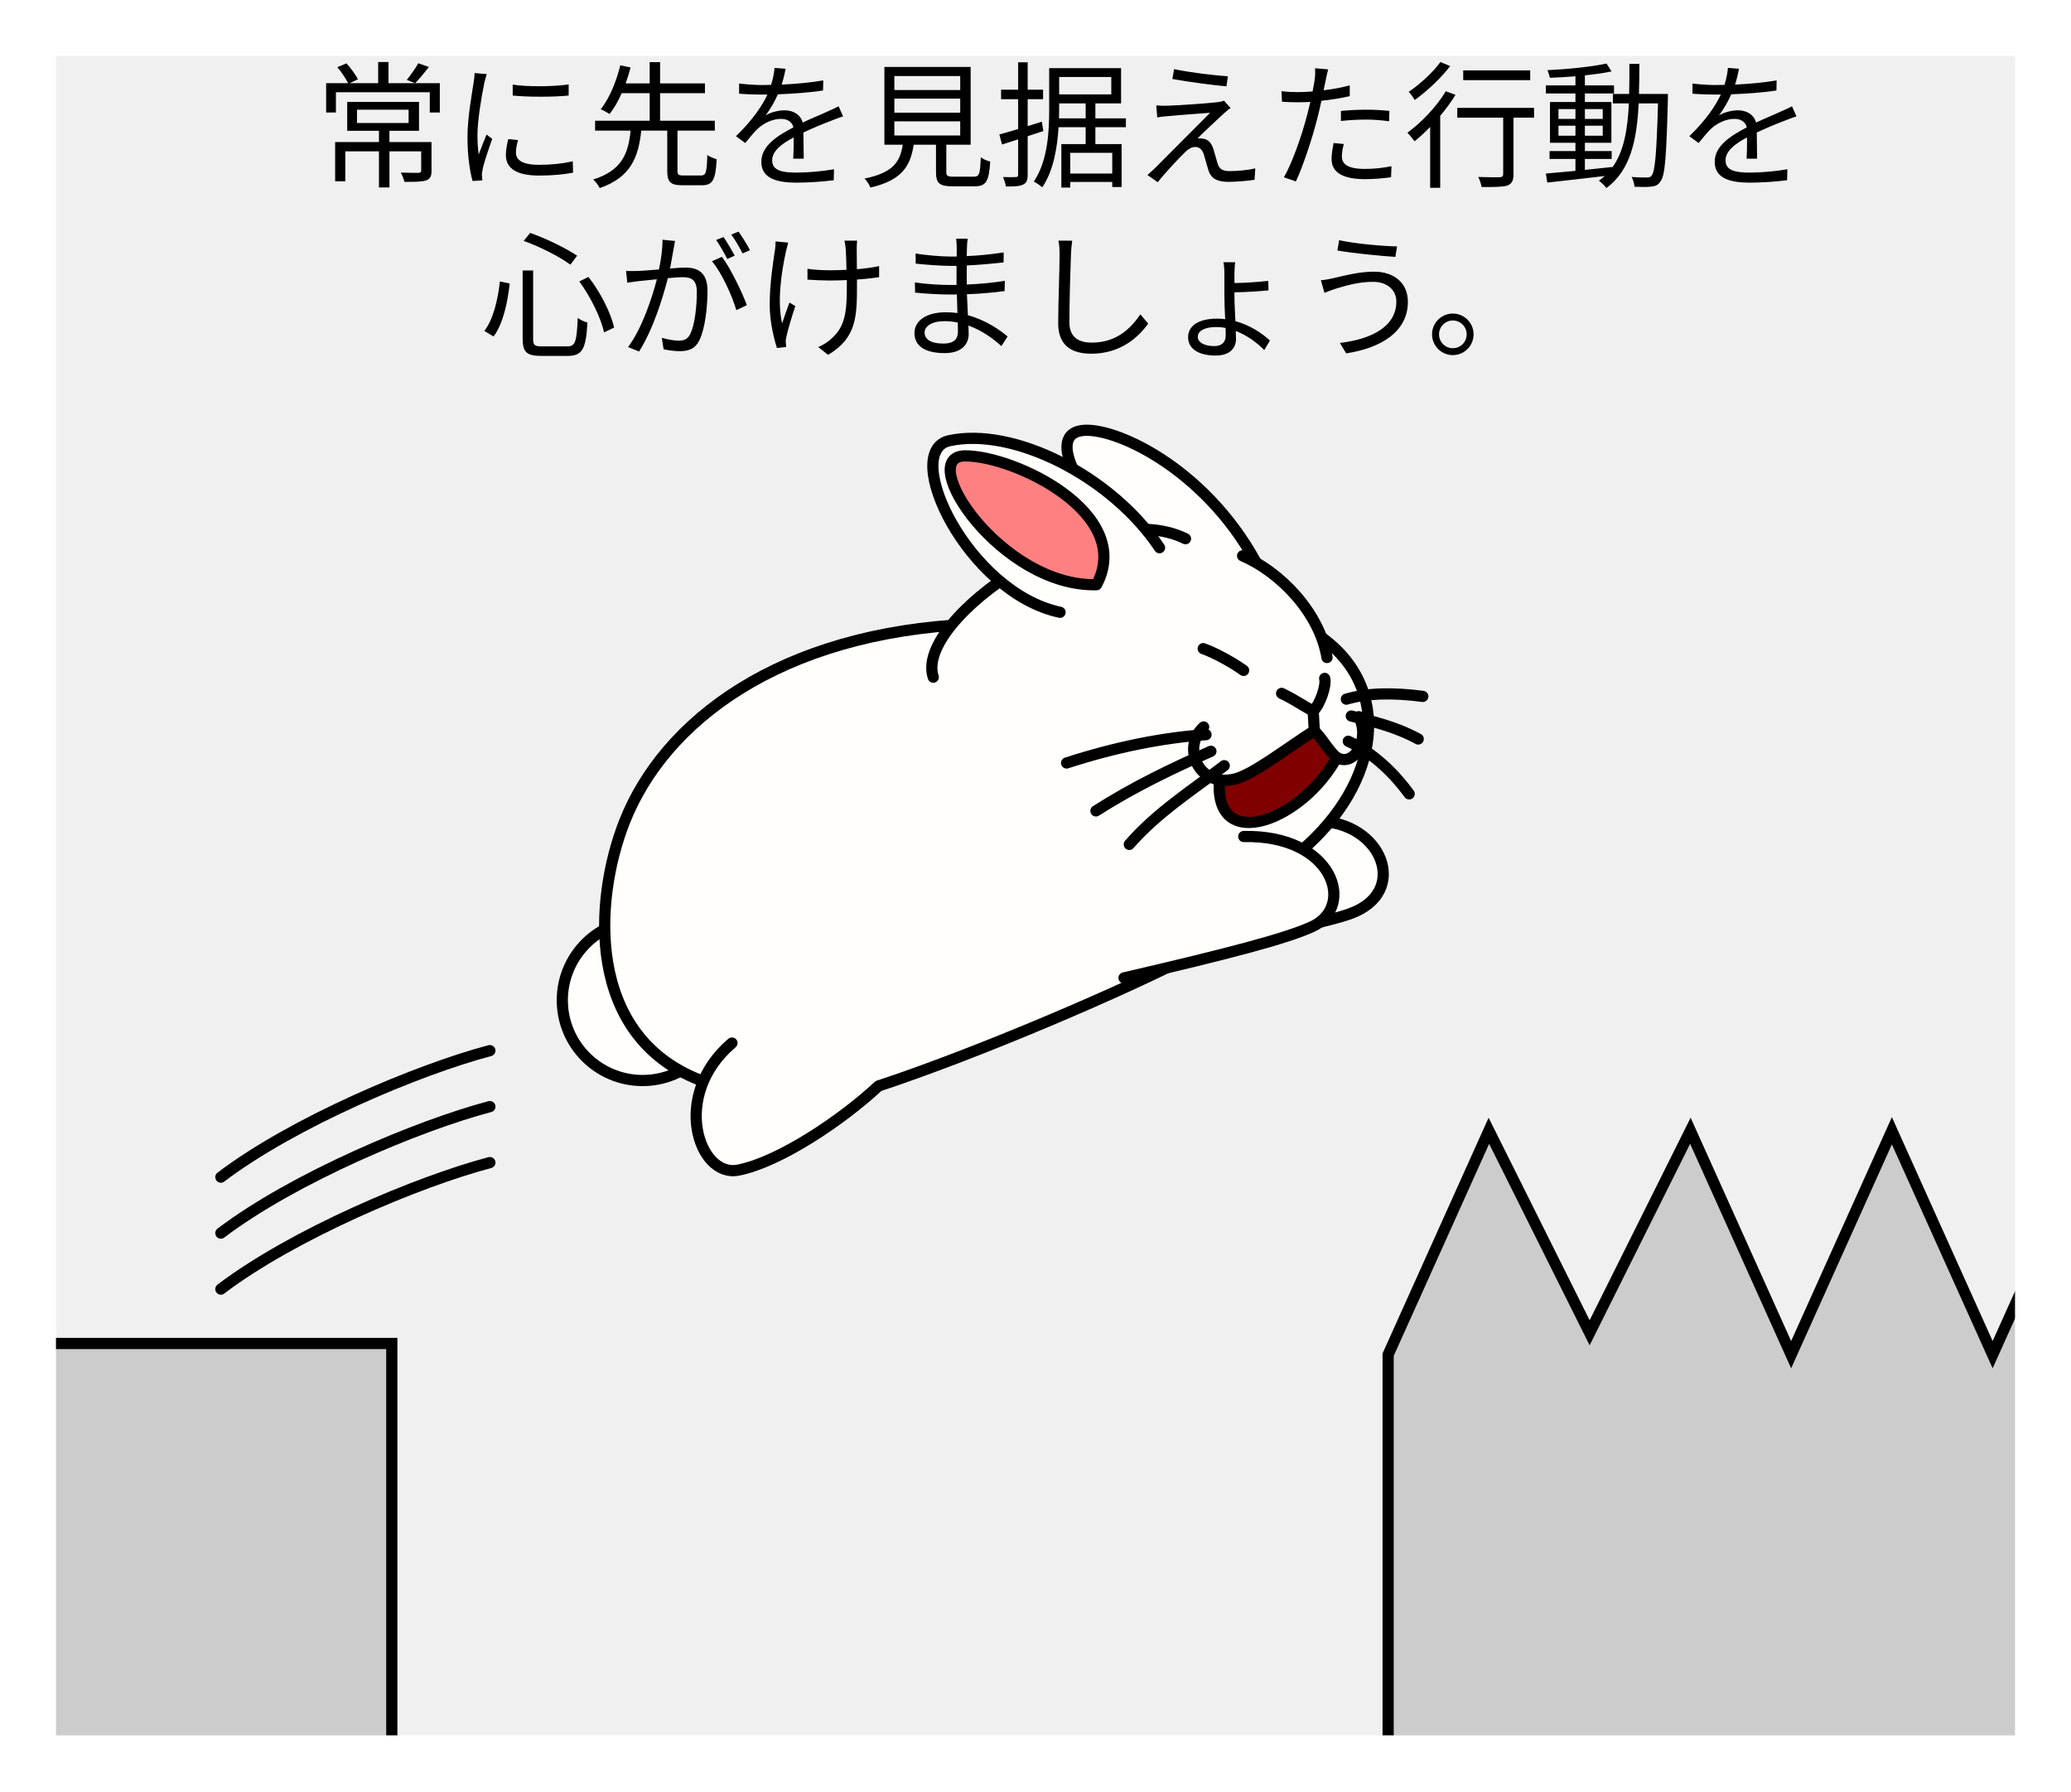
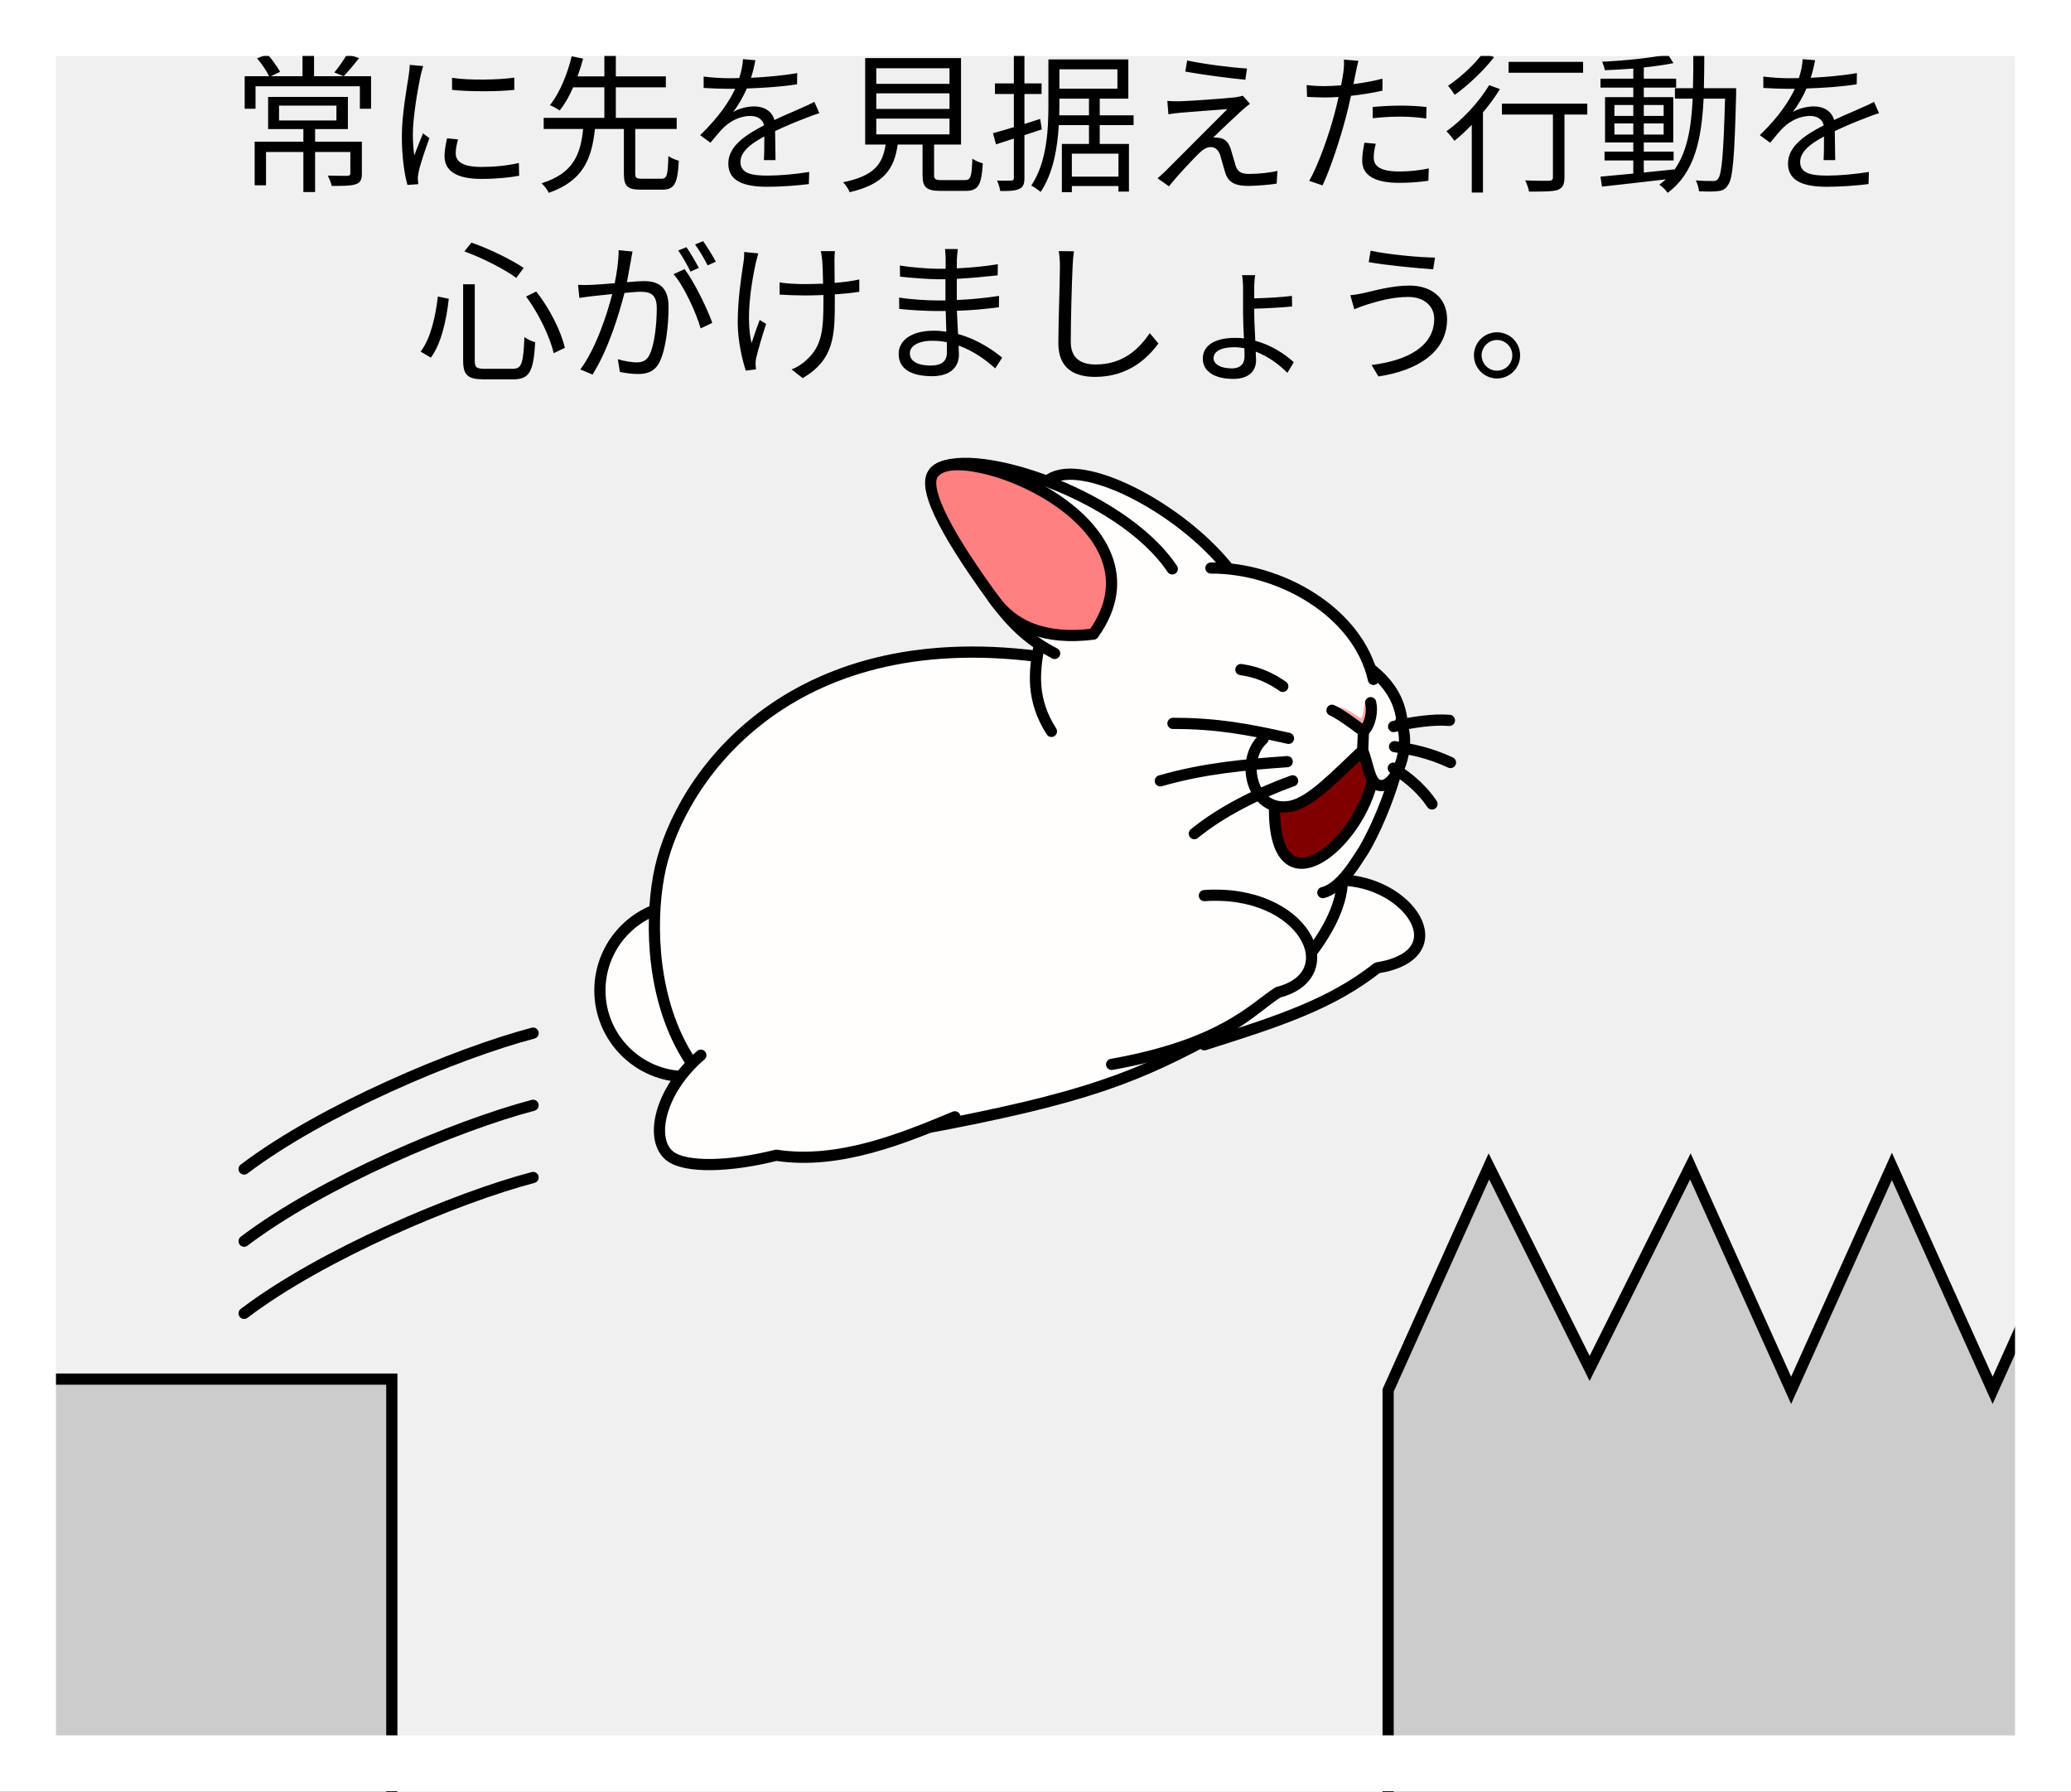
<svg xmlns="http://www.w3.org/2000/svg" xmlns:xlink="http://www.w3.org/1999/xlink" width="370" height="320" id="svg2" version="1.1" enable-background="new">
  <defs id="defs4">
    <linearGradient id="linearGradient12499-5-3">
      <stop id="stop12501-0-8" offset="0" style="stop-color:#ffd5d5;stop-opacity:1;" />
      <stop id="stop12503-9-9" offset="1" style="stop-color:#ffd5d5;stop-opacity:0;" />
    </linearGradient>
    <linearGradient id="linearGradient12499-5">
      <stop id="stop12501-0" offset="0" style="stop-color:#ffd5d5;stop-opacity:1;" />
      <stop id="stop12503-9" offset="1" style="stop-color:#ffd5d5;stop-opacity:0;" />
    </linearGradient>
    <linearGradient id="linearGradient12499-8">
      <stop id="stop12501-6" offset="0" style="stop-color:#ffd5d5;stop-opacity:1;" />
      <stop id="stop12503-0" offset="1" style="stop-color:#ffd5d5;stop-opacity:0;" />
    </linearGradient>
    <linearGradient gradientTransform="translate(0,-7)" gradientUnits="userSpaceOnUse" y2="78.526" x2="178.782" y1="135.026" x1="175.86" id="linearGradient12505-2" xlink:href="#linearGradient12499-8" />
    <linearGradient id="linearGradient12499-9">
      <stop id="stop12501-8" offset="0" style="stop-color:#ffd5d5;stop-opacity:1;" />
      <stop id="stop12503-6" offset="1" style="stop-color:#ffd5d5;stop-opacity:0;" />
    </linearGradient>
    <linearGradient gradientTransform="translate(0,-7)" gradientUnits="userSpaceOnUse" y2="78.526" x2="178.782" y1="135.026" x1="175.86" id="linearGradient12505-1" xlink:href="#linearGradient12499-9" />
    <linearGradient id="linearGradient12499">
      <stop id="stop12501" offset="0" style="stop-color:#ffd5d5;stop-opacity:1;" />
      <stop id="stop12503" offset="1" style="stop-color:#ffd5d5;stop-opacity:0;" />
    </linearGradient>
    <linearGradient xlink:href="#linearGradient12499" id="linearGradient4842" gradientUnits="userSpaceOnUse" gradientTransform="matrix(0.9832367,-0.1823339,0.1823339,0.9832367,74.73669,42.60225)" x1="175.86" y1="135.026" x2="180.123" y2="104.201" />
    <linearGradient xlink:href="#linearGradient12499-5" id="linearGradient4848" gradientUnits="userSpaceOnUse" gradientTransform="matrix(0.9958606,-0.09089341,0.09089341,0.9958606,90.23407,51.0497)" x1="184.389" y1="140.775" x2="178.004" y2="106.502" />
    <linearGradient xlink:href="#linearGradient12499-5-3" id="linearGradient4854" gradientUnits="userSpaceOnUse" gradientTransform="matrix(0.9985031,0.05469451,-0.05469451,0.9985031,114.0699,56.17685)" x1="186.741" y1="139.741" x2="168.636" y2="87.226" />
  </defs>
  <g id="layer2" style="display:none">
    <path style="fill:none;stroke:#0000ff;stroke-width:1px;stroke-linecap:butt;stroke-linejoin:miter;stroke-opacity:1" d="M 10,310 360,10" id="path3025" />
    <path style="fill:none;stroke:#0000ff;stroke-width:1px;stroke-linecap:butt;stroke-linejoin:miter;stroke-opacity:1" d="M 10,10 360,310" id="path3027" />
    <path style="display:inline;fill:none;stroke:#ff0000;stroke-width:1px;stroke-linecap:butt;stroke-linejoin:miter;stroke-opacity:1" d="M 10,0 V 320" id="path3006" />
    <path style="display:inline;fill:none;stroke:#ff0000;stroke-width:1px;stroke-linecap:butt;stroke-linejoin:miter;stroke-opacity:1" d="M 360,0 V 320" id="path3010" />
    <path style="display:inline;fill:none;stroke:#ff0000;stroke-width:1px;stroke-linecap:butt;stroke-linejoin:miter;stroke-opacity:1" d="M 0,10 370,10" id="path3016" />
    <path transform="translate(84.7158,27.7117)" style="display:inline;fill:none;stroke:#ff0000;stroke-width:1px;stroke-linecap:butt;stroke-linejoin:miter;stroke-opacity:1" d="M -84.716,282.288 H 285.284" id="path3018" />
  </g>
-   <g id="layer3" style="display:inline">
-     <circle style="display:inline;opacity:1;fill:#fffefc;fill-opacity:1;stroke:#000000;stroke-width:2;stroke-linecap:round;stroke-linejoin:round;stroke-miterlimit:4;stroke-dasharray:none;stroke-opacity:1" id="path642-6" cx="114.8" cy="178.685" r="14.339" />
-     <text xml:space="preserve" style="font-style:normal;font-weight:normal;font-size:10.094px;line-height:0%;font-family:sans-serif;letter-spacing:0px;word-spacing:0px;writing-mode:lr-tb;display:inline;fill:#000000;fill-opacity:1;stroke:none;stroke-width:2" x="56.171" y="31.537" id="text13157">
-       <tspan x="56.171" y="31.537" style="font-size:24.333px;line-height:1.25;font-family:sans-serif;stroke-width:2" id="tspan789">常に先を見据えた行動を</tspan>
-       <tspan x="56.171" y="61.952" style="font-size:24.333px;line-height:1.25;font-family:sans-serif;stroke-width:2" id="tspan53281">　 心がけましょう。</tspan>
+   <g id="layer4" style="display:inline">
+     <path style="display:inline;fill:#cccccc;stroke:#000000;stroke-width:2;stroke-linecap:butt;stroke-linejoin:miter;stroke-opacity:1" d="M -30,246.368 H 70 l -2.27e-4,90 H 248 v -88 l 18,-40 18,36.091 18,-36.091 18,40 18,-40 18,40 18,-40 18,40 2,148 H -30 Z" id="path53277" />
+   </g>
+   <g style="display:inline" id="g217">
+     <path style="display:inline;fill:#fffefc;fill-opacity:1;stroke:#000000;stroke-width:2;stroke-linecap:round;stroke-linejoin:round;stroke-opacity:1" d="m 215.16,186.639 c 13.738,-4.337 22.746,-7.337 30.886,-13.733 14.702,-2.396 5.585,-15.633 -6.664,-15.681" id="path223" />
+     <circle r="15.405" cy="176.925" cx="122.582" id="circle169" style="display:inline;opacity:1;fill:#fffefc;fill-opacity:1;stroke:#000000;stroke-width:2;stroke-linecap:round;stroke-linejoin:round;stroke-miterlimit:4;stroke-dasharray:none;stroke-opacity:1" />
+     <path style="display:inline;fill:#fffefc;fill-opacity:1;stroke:#000000;stroke-width:2;stroke-linecap:round;stroke-linejoin:round;stroke-opacity:1" d="m 185.429,117.263 c -44.627,-5.716 -63.798,21.617 -67.453,37.822 -3.53,15.65 -0.667,55.246 45.533,46.772 31.01,-5.688 39.862,-9.56 54.494,-17.466 9.675,-5.228 21.731,-17.731 21.815,-27.124" id="path171" />
+     <path style="display:inline;opacity:1;fill:#fffefc;fill-opacity:1;stroke:none;stroke-width:2;stroke-linecap:round;stroke-linejoin:round;stroke-miterlimit:4;stroke-dasharray:none;stroke-opacity:1" d="m 246.111,120.422 -8.809,37.659 -47.054,-35.449 10.717,-19.899 15.993,-1.977 z" id="circle169-7" />
+     <path style="display:inline;fill:#fffefc;fill-opacity:1;stroke:#000000;stroke-width:2;stroke-linecap:round;stroke-linejoin:round;stroke-opacity:1" d="m 125.208,188.499 c -7.503,6.474 -9.214,15.181 -5.494,18.041 2.732,2.101 10.574,1.955 18.962,-0.167 11.341,1.736 22.932,-3.14 31.916,-6.863" id="path255" />
+     <path style="display:inline;fill:#fffefc;fill-opacity:1;stroke:#000000;stroke-width:2;stroke-linecap:round;stroke-linejoin:round;stroke-opacity:1" d="m 236.336,159.454 c 3.38,-0.816 6.12,-5.879 7.249,-7.49 3.227,-5.466 6.355,-14.148 6.796,-18.77 0.314,-3.297 0.944,-8.886 -5.866,-13.98" id="path225" />
+     <path style="display:inline;fill:#fffefc;fill-opacity:1;stroke:#000000;stroke-width:2;stroke-linecap:round;stroke-linejoin:round;stroke-opacity:1" d="m 219.813,101.99 c -8.384,-10.81 -25.027,-19.595 -31.6,-16.733 -6.415,2.793 1.863,14.066 10.114,20.213" id="path229" />
+     <path id="path175" d="m 245.374,121.368 c -2.769,-12.229 -16.946,-19.995 -29.032,-19.895" style="display:inline;fill:#fffefc;fill-opacity:1;stroke:#000000;stroke-width:2;stroke-linecap:round;stroke-linejoin:round;stroke-opacity:1" />
+     <path id="path177" d="m 206.244,99.889 c -8.212,0.098 -18.415,4.853 -20.525,15.15 -1.052,5.133 -1.42,10.047 2.125,15.618" style="display:inline;fill:#fffefc;fill-opacity:1;stroke:#000000;stroke-width:2;stroke-linecap:round;stroke-linejoin:round;stroke-opacity:1" />
+     <path id="path179" d="m 221.692,119.612 c 2.993,0.426 5.202,1.422 7.484,3.004" style="display:inline;fill:none;stroke:#000000;stroke-width:2;stroke-linecap:round;stroke-linejoin:round;stroke-opacity:1" />
+     <path id="path181" d="m 227.72,143.294 c -0.701,20.71 15.291,7.783 17.608,-4.537 l -1.561,-6.058 z" style="display:inline;fill:#800000;stroke:#000000;stroke-width:2;stroke-linecap:round;stroke-linejoin:round;stroke-opacity:1" />
+     <path id="path185" d="m 215.172,159.99 c 17.807,-1.237 25.416,14.147 13.172,17.275 -4.408,2.787 -9.81,9.334 -29.745,12.877" style="display:inline;fill:#fffefc;fill-opacity:1;stroke:#000000;stroke-width:2;stroke-linecap:round;stroke-linejoin:round;stroke-opacity:1" />
+     <g id="g334" transform="translate(0,6.367941)">
+       <path style="display:inline;fill:#fffefc;fill-opacity:1;stroke:none;stroke-width:2;stroke-linecap:round;stroke-linejoin:round;stroke-opacity:1" d="M 209.433,95.261 C 200.192,81.452 172.217,72.739 166.96,77.918 c -2.862,2.819 3.688,13.258 10.456,22.569 3.852,5.298 7.036,7.798 11.002,9.874" id="path183-4" />
+       <path style="display:inline;fill:#ff8080;fill-opacity:1;stroke:none;stroke-width:2;stroke-linecap:round;stroke-linejoin:round;stroke-opacity:1" d="m 177.416,100.487 c 3.578,5.081 9.267,7.494 17.926,6.425 14.405,-20.107 -23.493,-34.785 -28.383,-28.993 -2.862,2.819 3.688,13.258 10.456,22.569 z" id="path183-43" />
+       <path style="display:inline;fill:none;fill-opacity:1;stroke:#000000;stroke-width:2;stroke-linecap:round;stroke-linejoin:round;stroke-opacity:1" d="M 209.433,95.261 C 200.192,81.452 172.217,72.739 166.96,77.918 c -2.862,2.819 3.688,13.258 10.456,22.569 3.852,5.298 7.036,7.798 11.002,9.874" id="path183" />
+       <path style="display:inline;fill:none;fill-opacity:1;stroke:#000000;stroke-width:2;stroke-linecap:round;stroke-linejoin:round;stroke-opacity:1" d="m 177.416,100.487 c 3.578,5.081 9.267,7.494 17.926,6.425 14.405,-20.107 -23.493,-34.785 -28.383,-28.993" id="path187" />
+     </g>
+     <path id="path191" d="m 225.66,132.012 c -4.158,3.677 -2.12,13.36 4.934,12.013 3.699,-0.706 8.386,-5.809 12.857,-9.961 0.941,2.249 1.193,5.556 2.679,6.146 3.218,1.278 6.21,-7.187 4.095,-11.241" style="display:inline;fill:#fffefd;fill-opacity:1;stroke:#000000;stroke-width:2;stroke-linecap:round;stroke-linejoin:round;stroke-opacity:1" />
+     <path id="path193" d="m 230.201,131.897 c -7.017,-1.592 -12.832,-2.694 -20.642,-2.669" style="display:inline;fill:none;stroke:#000000;stroke-width:2;stroke-linecap:round;stroke-linejoin:round;stroke-opacity:1" />
+     <path id="path195" d="m 229.972,136.064 c -7.45,0.522 -14.847,1.175 -22.674,3.427" style="display:inline;fill:none;stroke:#000000;stroke-width:2;stroke-linecap:round;stroke-linejoin:round;stroke-opacity:1" />
+     <path id="path197" d="m 249.147,133.378 c 3.23,0.522 6.157,1.065 9.995,2.842" style="display:inline;fill:none;stroke:#000000;stroke-width:2;stroke-linecap:round;stroke-linejoin:round;stroke-opacity:1" />
+     <path id="path199" d="m 248.925,137.228 c 3.034,1.875 5.309,3.999 6.911,6.391" style="display:inline;fill:none;stroke:#000000;stroke-width:2;stroke-linecap:round;stroke-linejoin:round;stroke-opacity:1" />
+     <path id="path201" d="m 230.932,139.487 c -6.237,2.251 -12.714,5.473 -17.556,9.436" style="display:inline;fill:none;stroke:#000000;stroke-width:2;stroke-linecap:round;stroke-linejoin:round;stroke-opacity:1" />
+     <path id="path203" d="m 248.982,129.789 c 3.328,-0.789 7.035,-1.334 9.972,-1.1" style="display:inline;fill:none;stroke:#000000;stroke-width:2;stroke-linecap:round;stroke-linejoin:round;stroke-opacity:1" />
+     <path id="path205" d="m 243.589,130.645 -0.138,3.419" style="display:inline;fill:#fffefd;fill-opacity:1;stroke:#000000;stroke-width:2;stroke-linecap:round;stroke-linejoin:round;stroke-opacity:1" />
+     <path id="path211" d="M 95.244,184.559 C 81.533,188.174 57.546,198.26 43.612,208.837" style="display:inline;fill:none;stroke:#000000;stroke-width:2;stroke-linecap:round;stroke-linejoin:round;stroke-opacity:1" />
+     <path id="path213" d="m 95.244,197.451 c -13.711,3.615 -37.698,13.701 -51.632,24.278" style="display:inline;fill:none;stroke:#000000;stroke-width:2;stroke-linecap:round;stroke-linejoin:round;stroke-opacity:1" />
+     <path id="path215" d="M 95.244,210.343 C 81.533,213.958 57.546,224.044 43.612,234.62" style="display:inline;fill:none;stroke:#000000;stroke-width:2;stroke-linecap:round;stroke-linejoin:round;stroke-opacity:1" />
+     <path id="path189-1" d="m 237.973,126.887 c 1.197,0.504 4.025,2.506 5.616,3.759 1.275,-1.189 1.658,-3.711 1.286,-5.123 -1.605,-0.837 -0.998,2.067 -1.716,2.771 -1.909,-1.192 -4.377,-2.9 -5.187,-1.407 z" style="display:inline;fill:#ffaaaa;fill-opacity:1;stroke:none;stroke-width:2;stroke-linecap:round;stroke-linejoin:round;stroke-opacity:1" />
+     <path id="path189" d="m 237.973,126.887 c 1.197,0.504 4.025,2.506 5.616,3.759 1.275,-1.189 1.658,-3.711 1.286,-5.123" style="display:inline;fill:none;fill-opacity:1;stroke:#000000;stroke-width:2;stroke-linecap:round;stroke-linejoin:round;stroke-opacity:1" />
+   </g>
+   <g id="layer1">
+     <text xml:space="preserve" style="font-style:normal;font-weight:normal;font-size:11.219px;line-height:0%;font-family:sans-serif;letter-spacing:0px;word-spacing:0px;writing-mode:lr-tb;display:inline;fill:#000000;fill-opacity:1;stroke:none;stroke-width:2.223" x="41.386" y="32.147" id="text13157">
+       <tspan x="41.386" y="32.147" style="font-size:27.046px;line-height:1.25;font-family:sans-serif;stroke-width:2.223" id="tspan789">常に先を見据えた行動を</tspan>
+       <tspan x="41.386" y="65.954" style="font-size:27.046px;line-height:1.25;font-family:sans-serif;stroke-width:2.223" id="tspan53281">　 心がけましょう。</tspan>
    </text>
-     <path style="fill:#cccccc;stroke:#000000;stroke-width:2;stroke-linecap:butt;stroke-linejoin:miter;stroke-opacity:1" d="M -30,240 H 70 l -2.27e-4,90 H 248 v -88 l 18,-40 18,36.091 L 302,202 l 18,40 18,-40 18,40 18,-40 18,40 2,148 H -30 Z" id="path53277" />
-     <path style="display:inline;fill:#fffefc;fill-opacity:1;stroke:#000000;stroke-width:2;stroke-linecap:round;stroke-linejoin:round;stroke-opacity:1" d="m 130.769,186.33 c -10.952,9.314 -5.968,24.068 1.093,22.706 7.425,-1.432 18.664,-9.036 25.086,-15.032 18.609,-6.147 44.841,-17.559 55.294,-23.033 12.933,-4.206 23.949,-5.967 28.888,-7.717 10.928,-3.872 5.665,-16.511 -5.677,-16.525 l 3.018,-29.051 -6.653,-9.556 -7.451,-7.716 c -9.343,-17.082 -25.71,-24.395 -31.231,-23.468 -6.756,1.134 1.423,13.75 9.103,19.472 l -28.708,15.098 c -34.189,1.478 -54.951,17.308 -62.014,35.431 -5.423,13.914 -6.862,37.946 13.418,45.961" id="path624-6" />
-     <path style="display:inline;fill:#fffefc;fill-opacity:1;stroke:#000000;stroke-width:2;stroke-linecap:round;stroke-linejoin:round;stroke-opacity:1" d="m 223.997,163.714 c 4.59,-4.437 6.636,-7.549 8.468,-11.733 14.255,-12.186 16.473,-29.245 3.289,-38.372" id="path7022" />
-     <path style="display:inline;fill:#fffefc;fill-opacity:1;stroke:#000000;stroke-width:2;stroke-linecap:round;stroke-linejoin:round;stroke-opacity:1" d="m 237.082,117.457 c -1.376,-8.214 -8.557,-15.358 -15.08,-18.166" id="path628-3-2" />
-     <path style="display:inline;fill:#fffefc;fill-opacity:1;stroke:#000000;stroke-width:2;stroke-linecap:round;stroke-linejoin:round;stroke-opacity:1" d="m 211.798,96.237 c -16.15,-7.978 -48.558,14.311 -45.061,24.733" id="path7026" />
-     <path style="display:inline;fill:none;stroke:#000000;stroke-width:2;stroke-linecap:round;stroke-linejoin:round;stroke-opacity:1" d="m 214.965,115.871 c 2.305,0.846 5.18,2.447 7.217,3.888" id="path612-5" />
-     <path style="display:inline;fill:#800000;stroke:#000000;stroke-width:2;stroke-linecap:round;stroke-linejoin:round;stroke-opacity:1" d="m 217.851,139.622 c -0.806,12.925 14.898,6.957 21.028,-4.403 l -3.816,-5.021 z" id="path622-0" />
-     <path style="display:inline;fill:#fffefc;fill-opacity:1;stroke:#000000;stroke-width:2;stroke-linecap:round;stroke-linejoin:round;stroke-opacity:1" d="m 207.16,97.844 c -8.602,-12.853 -26.131,-21.602 -37.551,-19.119 -8.777,1.909 3.303,27.163 19.777,30.655" id="path610-83" />
-     <path style="display:inline;fill:#fffefc;fill-opacity:1;stroke:#000000;stroke-width:2;stroke-linecap:round;stroke-linejoin:round;stroke-opacity:1" d="m 222.207,149.435 c 15.958,-0.329 20.069,12.458 12.261,16.079 -4.598,2.133 -14.919,4.83 -33.65,9.18" id="path626-1" />
-     <path style="display:inline;fill:#ff8080;fill-opacity:1;stroke:#000000;stroke-width:2;stroke-linecap:round;stroke-linejoin:round;stroke-opacity:1" d="m 172.405,81.438 c -8.982,0.06 6.497,23.441 23.499,23.016 6.836,-12.763 -14.731,-23.075 -23.499,-23.016 z" id="path610-8-0" />
-     <path style="display:inline;fill:none;fill-opacity:1;stroke:#000000;stroke-width:2;stroke-linecap:round;stroke-linejoin:round;stroke-opacity:1" d="m 228.968,123.866 c 2.507,1.195 3.705,2.156 5.644,3.15 1.187,-1.107 2.397,-4.511 2.051,-5.826" id="path616-2" />
-     <path style="display:inline;fill:#fffefd;fill-opacity:1;stroke:#000000;stroke-width:2;stroke-linecap:round;stroke-linejoin:round;stroke-opacity:1" d="m 215.039,129.863 c -3.87,3.423 -1.158,10.73 5.382,9.343 3.341,-0.708 9.376,-5.493 14.391,-8.667 1.679,1.661 3.035,4.419 4.418,4.968 2.995,1.19 5.502,-3.704 3.534,-7.477" id="path620-1" />
-     <path style="display:inline;fill:none;stroke:#000000;stroke-width:2;stroke-linecap:round;stroke-linejoin:round;stroke-opacity:1" d="m 215.464,131.236 c -7.852,0.559 -16.149,2.23 -24.909,5.06" id="path634-6" />
-     <path style="display:inline;fill:none;stroke:#000000;stroke-width:2;stroke-linecap:round;stroke-linejoin:round;stroke-opacity:1" d="m 216.338,134.208 c -6.846,3.029 -13.693,6.277 -20.539,10.653" id="path636-4" />
-     <path style="display:inline;fill:none;stroke:#000000;stroke-width:2;stroke-linecap:round;stroke-linejoin:round;stroke-opacity:1" d="m 241.418,127.907 c 3.869,1.017 7.655,1.787 11.957,4.105" id="path638-1" />
-     <path style="display:inline;fill:none;stroke:#000000;stroke-width:2;stroke-linecap:round;stroke-linejoin:round;stroke-opacity:1" d="m 240.88,132.419 c 4.615,2.143 8.391,5.977 10.877,9.398" id="path640-3" />
-     <path style="display:inline;fill:none;stroke:#000000;stroke-width:2;stroke-linecap:round;stroke-linejoin:round;stroke-opacity:1" d="m 218.722,136.781 c -5.809,4.454 -11.991,8.349 -16.963,14.059" id="path636-5-8" />
-     <path style="display:inline;fill:none;stroke:#000000;stroke-width:2;stroke-linecap:round;stroke-linejoin:round;stroke-opacity:1" d="m 240.535,124.898 c 3.827,-1.133 8.472,-1.175 13.66,-0.493" id="path638-0-2" />
-     <path style="display:inline;fill:#fffefd;fill-opacity:1;stroke:#000000;stroke-width:2;stroke-linecap:round;stroke-linejoin:round;stroke-opacity:1" d="m 234.612,127.017 0.199,3.522" id="path618-5" />
-     <rect style="opacity:1;fill:#ffffff;fill-opacity:1;stroke:none;stroke-width:2;stroke-linecap:round;stroke-linejoin:round;stroke-miterlimit:4;stroke-dasharray:none;stroke-dashoffset:0;stroke-opacity:1" id="rect7094" width="162.303" height="346.801" x="-158.141" y="121.63" />
-     <rect style="opacity:1;fill:#ffffff;fill-opacity:1;stroke:none;stroke-width:2;stroke-linecap:round;stroke-linejoin:round;stroke-miterlimit:4;stroke-dasharray:none;stroke-dashoffset:0;stroke-opacity:1" id="rect7096" width="586.788" height="165.077" x="-120.687" y="313.064" />
-     <rect style="opacity:1;fill:#ffffff;fill-opacity:1;stroke:none;stroke-width:2;stroke-linecap:round;stroke-linejoin:round;stroke-miterlimit:4;stroke-dasharray:none;stroke-dashoffset:0;stroke-opacity:1" id="rect7098" width="88.781" height="263.569" x="366.222" y="121.63" />
-     <path style="display:inline;fill:none;stroke:#000000;stroke-width:2;stroke-linecap:round;stroke-linejoin:round;stroke-opacity:1" d="M 87.518,187.686 C 74.755,191.051 52.428,200.439 39.458,210.284" id="path634-6-7" />
-     <path style="display:inline;fill:none;stroke:#000000;stroke-width:2;stroke-linecap:round;stroke-linejoin:round;stroke-opacity:1" d="M 87.518,197.686 C 74.755,201.051 52.428,210.439 39.458,220.284" id="path634-6-7-7" />
-     <path style="display:inline;fill:none;stroke:#000000;stroke-width:2;stroke-linecap:round;stroke-linejoin:round;stroke-opacity:1" d="M 87.518,207.686 C 74.755,211.051 52.428,220.439 39.458,230.284" id="path634-6-7-7-7" />
  </g>
  <g id="layer7" style="display:inline">
    <path style="fill:#ffffff;stroke:none;display:inline" d="m 0,0 0,320 370,0 0,-320 -10,10 0,300 -350,0 0,-300 350,0 10,-10 z" id="path21072" />
  </g>
</svg>
